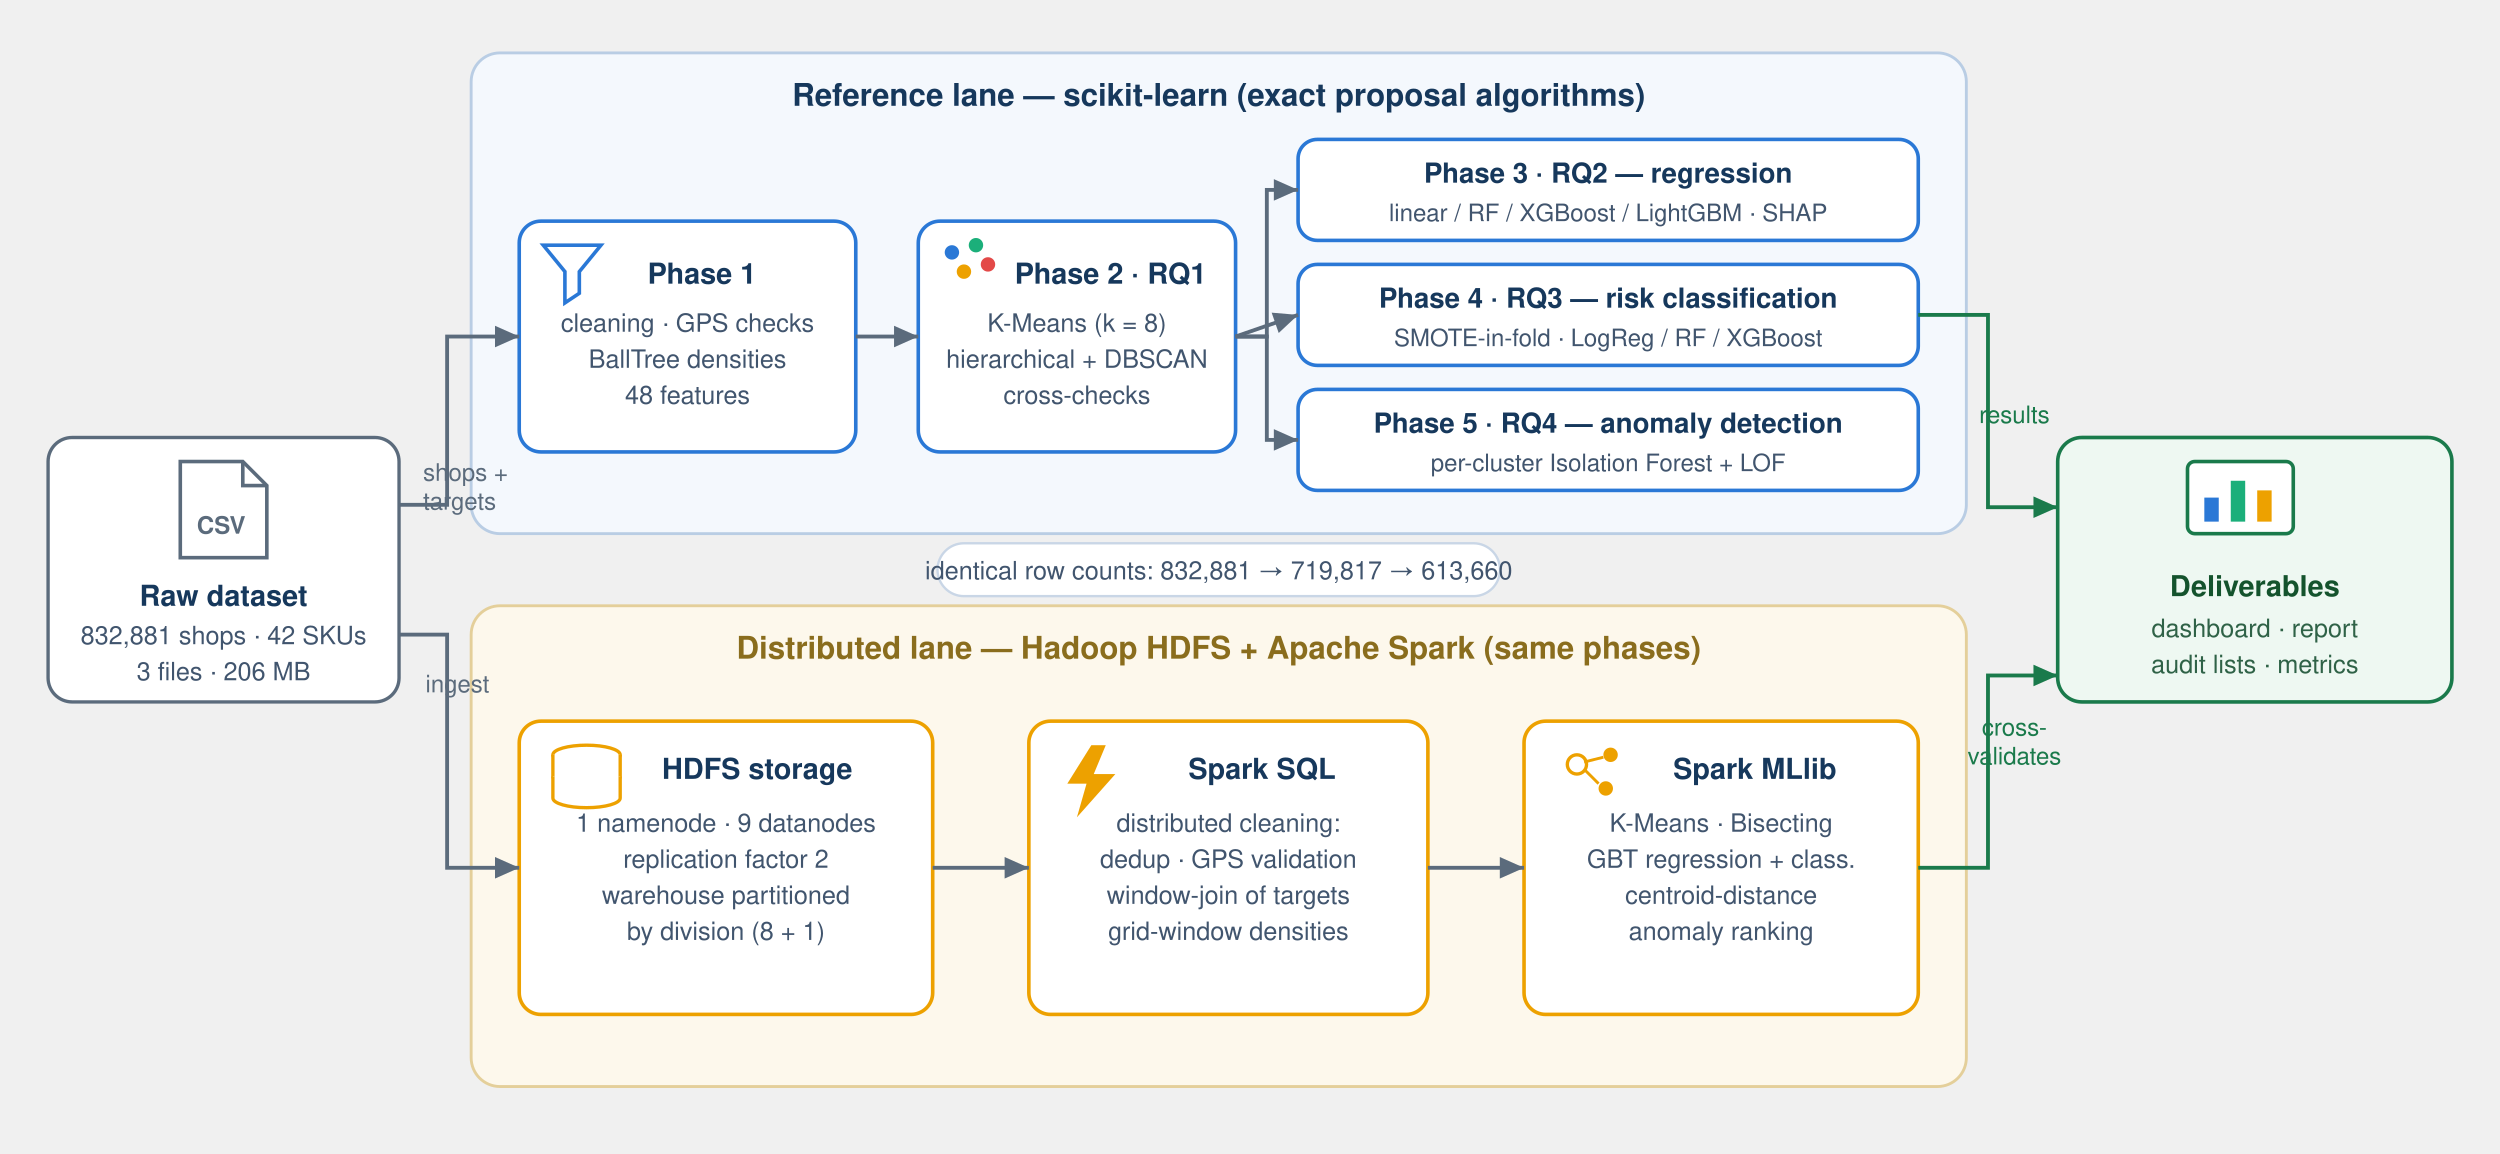
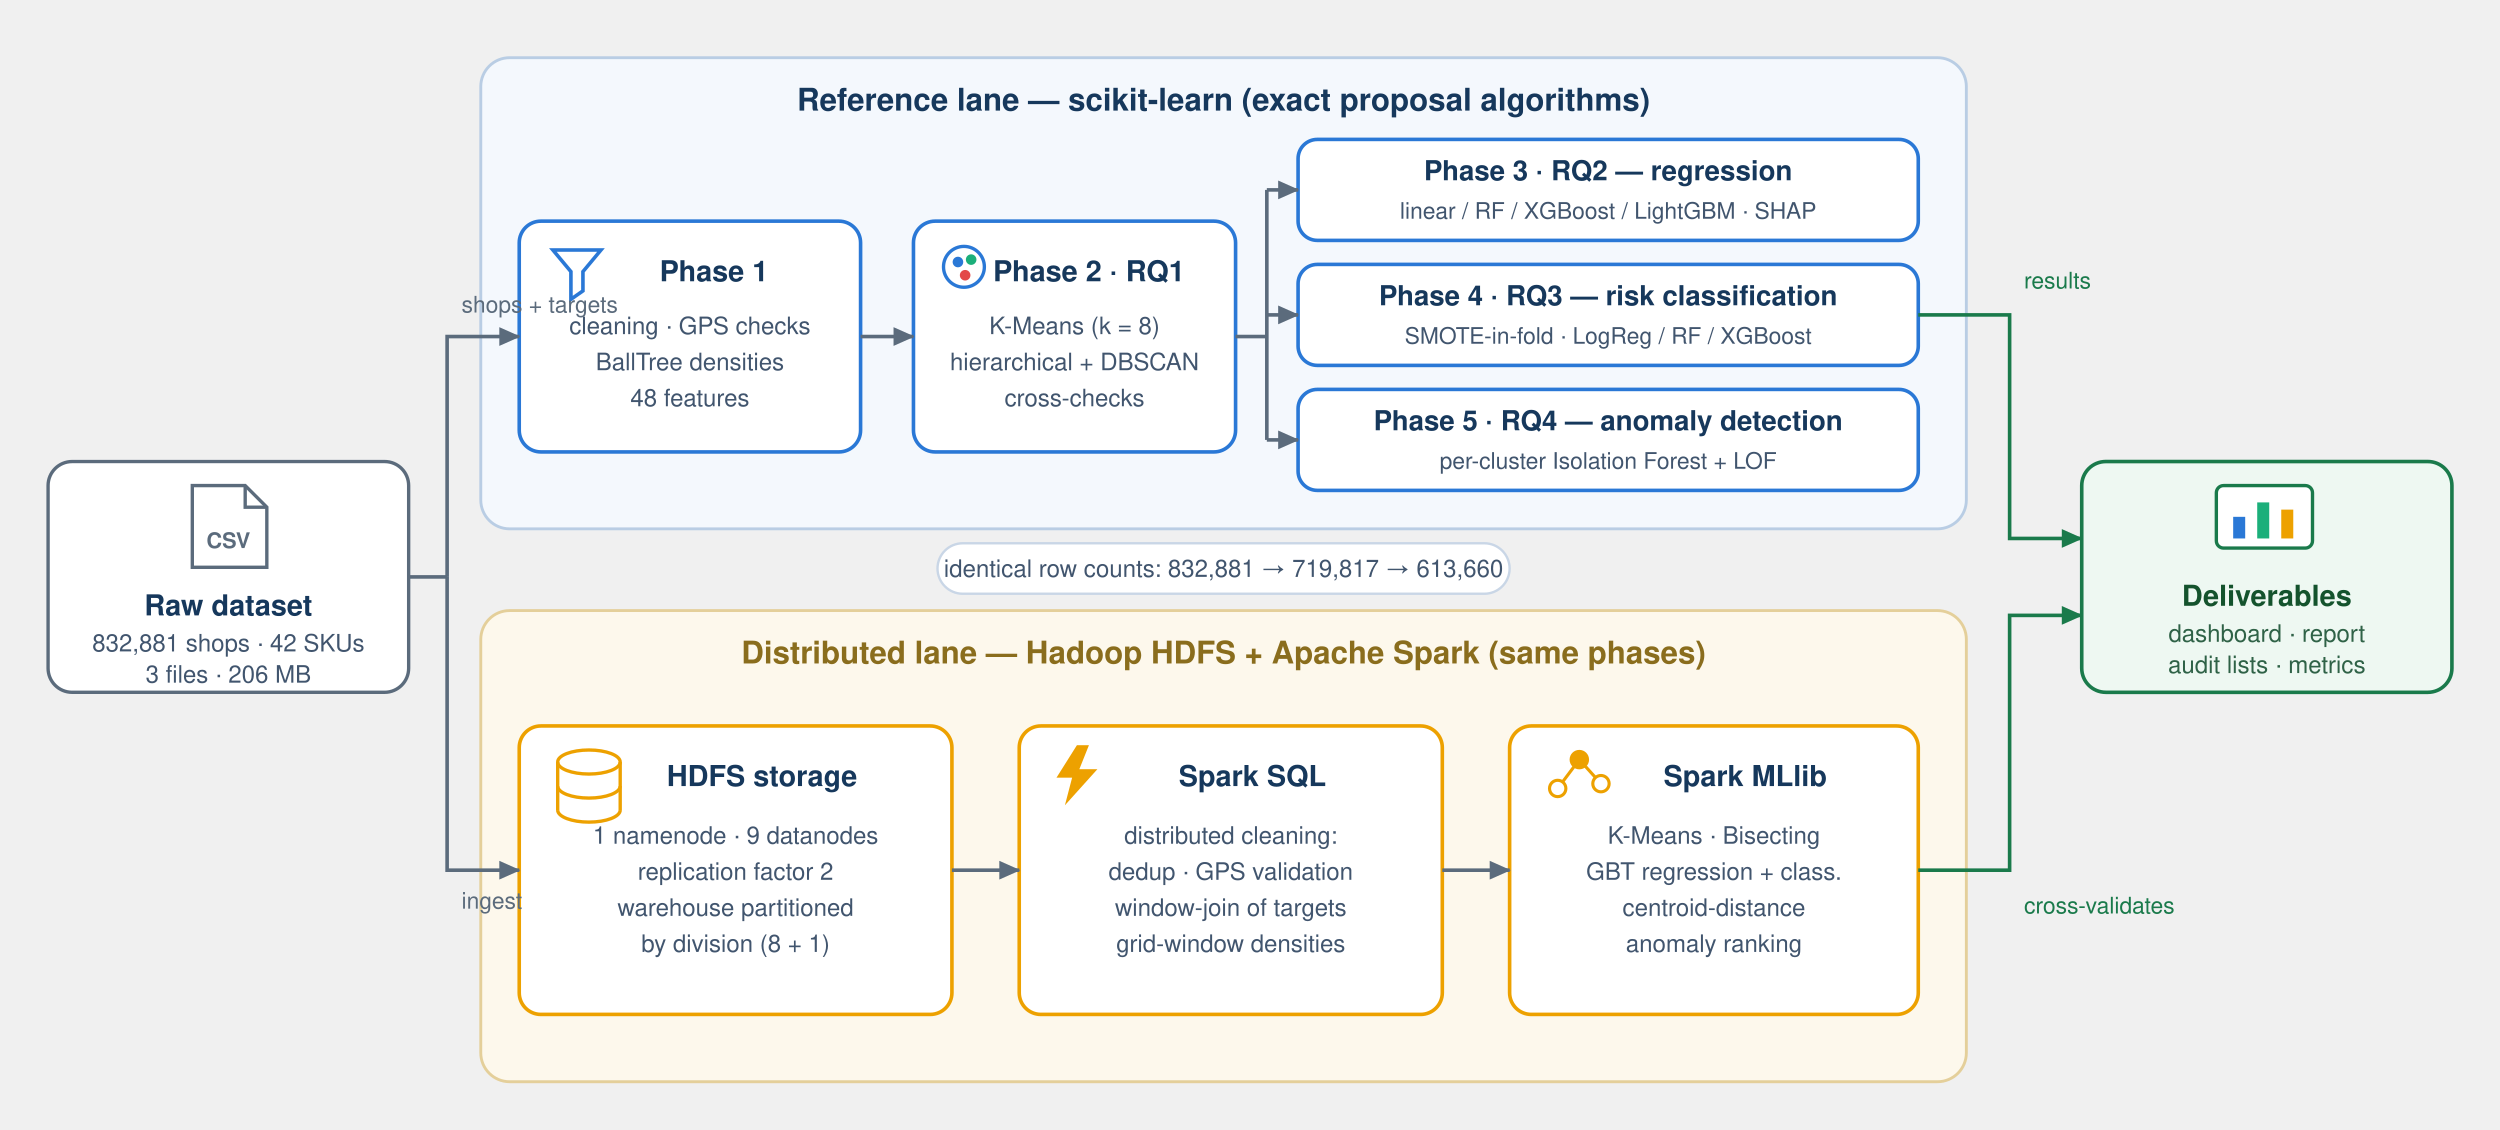
- <svg xmlns="http://www.w3.org/2000/svg" width="1040" height="480" viewBox="0 0 1040 480" font-family="Helvetica, Arial, sans-serif">
+ <svg xmlns="http://www.w3.org/2000/svg" width="1040" height="470" viewBox="0 0 1040 470" font-family="Helvetica, Arial, sans-serif">
  <defs>
-     <marker id="a" viewBox="0 0 10 10" refX="9" refY="5" markerWidth="7" markerHeight="7" orient="auto-start-reverse">
+     <marker id="a" viewBox="0 0 10 10" refX="8.5" refY="5" markerWidth="6.5" markerHeight="6.5" orient="auto-start-reverse">
      <path d="M 0 1 L 9 5 L 0 9 z" fill="#5B6B7C" />
    </marker>
-     <marker id="ag" viewBox="0 0 10 10" refX="9" refY="5" markerWidth="7" markerHeight="7" orient="auto-start-reverse">
+     <marker id="ag" viewBox="0 0 10 10" refX="8.5" refY="5" markerWidth="6.5" markerHeight="6.5" orient="auto-start-reverse">
      <path d="M 0 1 L 9 5 L 0 9 z" fill="#1a7a4b" />
    </marker>
  </defs>
-   <rect x="196" y="22" width="622" height="200" rx="12" fill="#f4f8fd" stroke="#b9cde4" stroke-width="1.2" />
-   <text x="507" y="44" text-anchor="middle" font-size="13" font-weight="bold" fill="#16385C">Reference lane — scikit-learn (exact proposal algorithms)</text>
-   <rect x="196" y="252" width="622" height="200" rx="12" fill="#fdf8ec" stroke="#e4cf9a" stroke-width="1.2" />
-   <text x="507" y="274" text-anchor="middle" font-size="13" font-weight="bold" fill="#8a6d1d">Distributed lane — Hadoop HDFS + Apache Spark (same phases)</text>
-   <g>
-     <rect x="20" y="182" width="146" height="110" rx="10" fill="#ffffff" stroke="#5B6B7C" stroke-width="1.4" />
-     <g transform="translate(73,192)">
-       <path d="M2 0 h26 l10 10 v30 h-36 z" fill="#fff" stroke="#5B6B7C" stroke-width="1.5" />
-       <path d="M28 0 v10 h10" fill="none" stroke="#5B6B7C" stroke-width="1.5" />
-       <text x="19" y="30" text-anchor="middle" font-size="10" fill="#5B6B7C" font-weight="bold">CSV</text>
-     </g>
-     <text x="93" y="252" text-anchor="middle" font-size="12" font-weight="bold" fill="#16385C">Raw dataset</text>
-     <text x="93" y="268" text-anchor="middle" font-size="10.5" fill="#41556E">832,881 shops · 42 SKUs</text>
-     <text x="93" y="283" text-anchor="middle" font-size="10.5" fill="#41556E">3 files · 206 MB</text>
+   <rect x="200" y="24" width="618" height="196" rx="12" fill="#f4f8fd" stroke="#b9cde4" stroke-width="1.2" />
+   <text x="509" y="46" text-anchor="middle" font-size="13" font-weight="bold" fill="#16385C">Reference lane — scikit-learn (exact proposal algorithms)</text>
+   <rect x="200" y="254" width="618" height="196" rx="12" fill="#fdf8ec" stroke="#e4cf9a" stroke-width="1.2" />
+   <text x="509" y="276" text-anchor="middle" font-size="13" font-weight="bold" fill="#8a6d1d">Distributed lane — Hadoop HDFS + Apache Spark (same phases)</text>
+   <rect x="20" y="192" width="150" height="96" rx="10" fill="#ffffff" stroke="#5B6B7C" stroke-width="1.4" />
+   <g transform="translate(78,202)">
+     <path d="M2 0 h22 l9 9 v25 h-31 z" fill="#fff" stroke="#5B6B7C" stroke-width="1.4" />
+     <path d="M24 0 v9 h9" fill="none" stroke="#5B6B7C" stroke-width="1.4" />
+     <text x="17" y="26" text-anchor="middle" font-size="9" fill="#5B6B7C" font-weight="bold">CSV</text>
  </g>
-   <g>
-     <rect x="216" y="92" width="140" height="96" rx="9" fill="#fff" stroke="#2a78d6" stroke-width="1.5" />
-     <g transform="translate(226,102)" fill="none" stroke="#2a78d6" stroke-width="1.5">
-       <path d="M0 0 h24 l-9 11 v9 l-6 4 v-13 z" />
-     </g>
-     <text x="292" y="118" text-anchor="middle" font-size="12" font-weight="bold" fill="#16385C">Phase 1</text>
-     <text x="286" y="138" text-anchor="middle" font-size="10.5" fill="#41556E">cleaning · GPS checks</text>
-     <text x="286" y="153" text-anchor="middle" font-size="10.5" fill="#41556E">BallTree densities</text>
-     <text x="286" y="168" text-anchor="middle" font-size="10.5" fill="#41556E">48 features</text>
+   <text x="95" y="256" text-anchor="middle" font-size="12" font-weight="bold" fill="#16385C">Raw dataset</text>
+   <text x="95" y="271" text-anchor="middle" font-size="10" fill="#41556E">832,881 shops · 42 SKUs</text>
+   <text x="95" y="284" text-anchor="middle" font-size="10" fill="#41556E">3 files · 206 MB</text>
+   <rect x="216" y="92" width="142" height="96" rx="9" fill="#fff" stroke="#2a78d6" stroke-width="1.5" />
+   <g transform="translate(230,104)" fill="none" stroke="#2a78d6" stroke-width="1.5">
+     <path d="M0 0 h20 l-7.5 9 v8 l-5 3.5 v-11.5 z" />
  </g>
-   <g>
-     <rect x="382" y="92" width="132" height="96" rx="9" fill="#fff" stroke="#2a78d6" stroke-width="1.5" />
-     <g transform="translate(390,98)">
-       <circle cx="6" cy="7" r="3" fill="#2a78d6" />
-       <circle cx="16" cy="4" r="3" fill="#1baf7a" />
-       <circle cx="11" cy="15" r="3" fill="#eda100" />
-       <circle cx="21" cy="12" r="3" fill="#e34948" />
-     </g>
-     <text x="462" y="118" text-anchor="middle" font-size="12" font-weight="bold" fill="#16385C">Phase 2 · RQ1</text>
-     <text x="448" y="138" text-anchor="middle" font-size="10.5" fill="#41556E">K-Means (k = 8)</text>
-     <text x="448" y="153" text-anchor="middle" font-size="10.5" fill="#41556E">hierarchical + DBSCAN</text>
-     <text x="448" y="168" text-anchor="middle" font-size="10.5" fill="#41556E">cross-checks</text>
+   <text x="297" y="117" text-anchor="middle" font-size="12" font-weight="bold" fill="#16385C">Phase 1</text>
+   <text x="287" y="139" text-anchor="middle" font-size="10" fill="#41556E">cleaning · GPS checks</text>
+   <text x="287" y="154" text-anchor="middle" font-size="10" fill="#41556E">BallTree densities</text>
+   <text x="287" y="169" text-anchor="middle" font-size="10" fill="#41556E">48 features</text>
+   <rect x="380" y="92" width="134" height="96" rx="9" fill="#fff" stroke="#2a78d6" stroke-width="1.5" />
+   <g transform="translate(392,102)">
+     <circle cx="9" cy="9" r="8.5" fill="none" stroke="#2a78d6" stroke-width="1.4" />
+     <circle cx="6.5" cy="7" r="2.2" fill="#2a78d6" />
+     <circle cx="12" cy="6" r="2.2" fill="#1baf7a" />
+     <circle cx="9.5" cy="12.5" r="2.2" fill="#e34948" />
  </g>
-   <g>
-     <rect x="540" y="58" width="258" height="42" rx="8" fill="#fff" stroke="#2a78d6" stroke-width="1.5" />
-     <text x="669" y="76" text-anchor="middle" font-size="11.5" font-weight="bold" fill="#16385C">Phase 3 · RQ2 — regression</text>
-     <text x="669" y="92" text-anchor="middle" font-size="10" fill="#41556E">linear / RF / XGBoost / LightGBM · SHAP</text>
-     <rect x="540" y="110" width="258" height="42" rx="8" fill="#fff" stroke="#2a78d6" stroke-width="1.5" />
-     <text x="669" y="128" text-anchor="middle" font-size="11.5" font-weight="bold" fill="#16385C">Phase 4 · RQ3 — risk classification</text>
-     <text x="669" y="144" text-anchor="middle" font-size="10" fill="#41556E">SMOTE-in-fold · LogReg / RF / XGBoost</text>
-     <rect x="540" y="162" width="258" height="42" rx="8" fill="#fff" stroke="#2a78d6" stroke-width="1.5" />
-     <text x="669" y="180" text-anchor="middle" font-size="11.5" font-weight="bold" fill="#16385C">Phase 5 · RQ4 — anomaly detection</text>
-     <text x="669" y="196" text-anchor="middle" font-size="10" fill="#41556E">per-cluster Isolation Forest + LOF</text>
+   <text x="453" y="117" text-anchor="middle" font-size="12" font-weight="bold" fill="#16385C">Phase 2 · RQ1</text>
+   <text x="447" y="139" text-anchor="middle" font-size="10" fill="#41556E">K-Means (k = 8)</text>
+   <text x="447" y="154" text-anchor="middle" font-size="10" fill="#41556E">hierarchical + DBSCAN</text>
+   <text x="447" y="169" text-anchor="middle" font-size="10" fill="#41556E">cross-checks</text>
+   <rect x="540" y="58" width="258" height="42" rx="8" fill="#fff" stroke="#2a78d6" stroke-width="1.5" />
+   <text x="669" y="75" text-anchor="middle" font-size="11.5" font-weight="bold" fill="#16385C">Phase 3 · RQ2 — regression</text>
+   <text x="669" y="91" text-anchor="middle" font-size="9.5" fill="#41556E">linear / RF / XGBoost / LightGBM · SHAP</text>
+   <rect x="540" y="110" width="258" height="42" rx="8" fill="#fff" stroke="#2a78d6" stroke-width="1.5" />
+   <text x="669" y="127" text-anchor="middle" font-size="11.5" font-weight="bold" fill="#16385C">Phase 4 · RQ3 — risk classification</text>
+   <text x="669" y="143" text-anchor="middle" font-size="9.5" fill="#41556E">SMOTE-in-fold · LogReg / RF / XGBoost</text>
+   <rect x="540" y="162" width="258" height="42" rx="8" fill="#fff" stroke="#2a78d6" stroke-width="1.5" />
+   <text x="669" y="179" text-anchor="middle" font-size="11.5" font-weight="bold" fill="#16385C">Phase 5 · RQ4 — anomaly detection</text>
+   <text x="669" y="195" text-anchor="middle" font-size="9.5" fill="#41556E">per-cluster Isolation Forest + LOF</text>
+   <rect x="216" y="302" width="180" height="120" rx="9" fill="#fff" stroke="#eda100" stroke-width="1.5" />
+   <g transform="translate(230,312)" stroke="#eda100" stroke-width="1.4" fill="none">
+     <ellipse cx="15" cy="5" rx="13" ry="5" />
+     <path d="M2 5 v20" />
+     <path d="M28 5 v20" />
+     <path d="M2 25 a13 5 0 0 0 26 0" />
+     <path d="M2 15 a13 5 0 0 0 26 0" />
  </g>
-   <g>
-     <rect x="216" y="300" width="172" height="122" rx="9" fill="#fff" stroke="#eda100" stroke-width="1.5" />
-     <g transform="translate(228,310)" stroke="#eda100" stroke-width="1.4" fill="#fff">
-       <ellipse cx="16" cy="4" rx="14" ry="4" />
-       <path d="M2 4 v9 a14 4 0 0 0 28 0 v-9" />
-       <path d="M2 13 v9 a14 4 0 0 0 28 0 v-9" />
-     </g>
-     <text x="315" y="324" text-anchor="middle" font-size="12" font-weight="bold" fill="#16385C">HDFS storage</text>
-     <text x="302" y="346" text-anchor="middle" font-size="10.5" fill="#41556E">1 namenode · 9 datanodes</text>
-     <text x="302" y="361" text-anchor="middle" font-size="10.5" fill="#41556E">replication factor 2</text>
-     <text x="302" y="376" text-anchor="middle" font-size="10.5" fill="#41556E">warehouse partitioned</text>
-     <text x="302" y="391" text-anchor="middle" font-size="10.5" fill="#41556E">by division (8 + 1)</text>
+   <text x="317" y="327" text-anchor="middle" font-size="12" font-weight="bold" fill="#16385C">HDFS storage</text>
+   <text x="306" y="351" text-anchor="middle" font-size="10" fill="#41556E">1 namenode · 9 datanodes</text>
+   <text x="306" y="366" text-anchor="middle" font-size="10" fill="#41556E">replication factor 2</text>
+   <text x="306" y="381" text-anchor="middle" font-size="10" fill="#41556E">warehouse partitioned</text>
+   <text x="306" y="396" text-anchor="middle" font-size="10" fill="#41556E">by division (8 + 1)</text>
+   <rect x="424" y="302" width="176" height="120" rx="9" fill="#fff" stroke="#eda100" stroke-width="1.5" />
+   <path transform="translate(438,310)" d="M10 0 L1.5 13.5 h6.5 L5 25 L18.5 10 h-7.5 L15 0 z" fill="#eda100" />
+   <text x="521" y="327" text-anchor="middle" font-size="12" font-weight="bold" fill="#16385C">Spark SQL</text>
+   <text x="512" y="351" text-anchor="middle" font-size="10" fill="#41556E">distributed cleaning:</text>
+   <text x="512" y="366" text-anchor="middle" font-size="10" fill="#41556E">dedup · GPS validation</text>
+   <text x="512" y="381" text-anchor="middle" font-size="10" fill="#41556E">window-join of targets</text>
+   <text x="512" y="396" text-anchor="middle" font-size="10" fill="#41556E">grid-window densities</text>
+   <rect x="628" y="302" width="170" height="120" rx="9" fill="#fff" stroke="#eda100" stroke-width="1.5" />
+   <g transform="translate(642,310)" stroke="#eda100" stroke-width="1.3">
+     <line x1="6" y1="18" x2="15" y2="6" />
+     <line x1="15" y1="6" x2="24" y2="16" />
+     <circle cx="6" cy="18" r="3.4" fill="#fff" />
+     <circle cx="15" cy="6" r="3.4" fill="#eda100" />
+     <circle cx="24" cy="16" r="3.4" fill="#fff" />
  </g>
-   <g>
-     <rect x="428" y="300" width="166" height="122" rx="9" fill="#fff" stroke="#eda100" stroke-width="1.5" />
-     <path transform="translate(442,310)" d="M12 0 L2 16 h8 L6 30 L22 12 h-9 L18 0 z" fill="#eda100" />
-     <text x="525" y="324" text-anchor="middle" font-size="12" font-weight="bold" fill="#16385C">Spark SQL</text>
-     <text x="511" y="346" text-anchor="middle" font-size="10.5" fill="#41556E">distributed cleaning:</text>
-     <text x="511" y="361" text-anchor="middle" font-size="10.5" fill="#41556E">dedup · GPS validation</text>
-     <text x="511" y="376" text-anchor="middle" font-size="10.5" fill="#41556E">window-join of targets</text>
-     <text x="511" y="391" text-anchor="middle" font-size="10.5" fill="#41556E">grid-window densities</text>
+   <text x="726" y="327" text-anchor="middle" font-size="12" font-weight="bold" fill="#16385C">Spark MLlib</text>
+   <text x="713" y="351" text-anchor="middle" font-size="10" fill="#41556E">K-Means · Bisecting</text>
+   <text x="713" y="366" text-anchor="middle" font-size="10" fill="#41556E">GBT regression + class.</text>
+   <text x="713" y="381" text-anchor="middle" font-size="10" fill="#41556E">centroid-distance</text>
+   <text x="713" y="396" text-anchor="middle" font-size="10" fill="#41556E">anomaly ranking</text>
+   <rect x="866" y="192" width="154" height="96" rx="10" fill="#eef8f2" stroke="#1a7a4b" stroke-width="1.5" />
+   <g transform="translate(922,202)">
+     <rect x="0" y="0" width="40" height="26" rx="3" fill="#fff" stroke="#1a7a4b" stroke-width="1.4" />
+     <rect x="7" y="13" width="5" height="9" fill="#2a78d6" />
+     <rect x="17" y="7" width="5" height="15" fill="#1baf7a" />
+     <rect x="27" y="10" width="5" height="12" fill="#eda100" />
  </g>
-   <g>
-     <rect x="634" y="300" width="164" height="122" rx="9" fill="#fff" stroke="#eda100" stroke-width="1.5" />
-     <g transform="translate(646,308)">
-       <circle cx="10" cy="10" r="4" fill="none" stroke="#eda100" stroke-width="1.4" />
-       <circle cx="24" cy="6" r="3" fill="#eda100" />
-       <circle cx="22" cy="20" r="3" fill="#eda100" />
-       <line x1="13" y1="9" x2="21" y2="7" stroke="#eda100" stroke-width="1.2" />
-       <line x1="13" y1="12" x2="19" y2="18" stroke="#eda100" stroke-width="1.2" />
-     </g>
-     <text x="730" y="324" text-anchor="middle" font-size="12" font-weight="bold" fill="#16385C">Spark MLlib</text>
-     <text x="716" y="346" text-anchor="middle" font-size="10.5" fill="#41556E">K-Means · Bisecting</text>
-     <text x="716" y="361" text-anchor="middle" font-size="10.5" fill="#41556E">GBT regression + class.</text>
-     <text x="716" y="376" text-anchor="middle" font-size="10.5" fill="#41556E">centroid-distance</text>
-     <text x="716" y="391" text-anchor="middle" font-size="10.5" fill="#41556E">anomaly ranking</text>
+   <text x="943" y="252" text-anchor="middle" font-size="12" font-weight="bold" fill="#14532d">Deliverables</text>
+   <text x="943" y="267" text-anchor="middle" font-size="10" fill="#2f6247">dashboard · report</text>
+   <text x="943" y="280" text-anchor="middle" font-size="10" fill="#2f6247">audit lists · metrics</text>
+   <g stroke="#5B6B7C" stroke-width="1.5" fill="none">
+     <path d="M170 240 H186" />
+     <path d="M186 240 V140 H216" marker-end="url(#a)" />
+     <path d="M186 240 V362 H216" marker-end="url(#a)" />
+     <path d="M358 140 H380" marker-end="url(#a)" />
+     <path d="M514 140 H527" />
+     <path d="M527 79 V183" />
+     <path d="M527 79 H540" marker-end="url(#a)" />
+     <path d="M527 131 H540" marker-end="url(#a)" />
+     <path d="M527 183 H540" marker-end="url(#a)" />
+     <path d="M396 362 H424" marker-end="url(#a)" />
+     <path d="M600 362 H628" marker-end="url(#a)" />
  </g>
-   <g>
-     <rect x="856" y="182" width="164" height="110" rx="10" fill="#eef8f2" stroke="#1a7a4b" stroke-width="1.5" />
-     <g transform="translate(910,192)">
-       <rect x="0" y="0" width="44" height="30" rx="3" fill="#fff" stroke="#1a7a4b" stroke-width="1.5" />
-       <rect x="7" y="15" width="6" height="10" fill="#2a78d6" />
-       <rect x="18" y="8" width="6" height="17" fill="#1baf7a" />
-       <rect x="29" y="12" width="6" height="13" fill="#eda100" />
-     </g>
-     <text x="938" y="248" text-anchor="middle" font-size="12" font-weight="bold" fill="#14532d">Deliverables</text>
-     <text x="938" y="265" text-anchor="middle" font-size="10.5" fill="#2f6247">dashboard · report</text>
-     <text x="938" y="280" text-anchor="middle" font-size="10.5" fill="#2f6247">audit lists · metrics</text>
+   <g stroke="#1a7a4b" stroke-width="1.5" fill="none">
+     <path d="M798 131 H836 V224 H866" marker-end="url(#ag)" />
+     <path d="M798 362 H836 V256 H866" marker-end="url(#ag)" />
  </g>
-   <g stroke="#5B6B7C" stroke-width="1.6" fill="none">
-     <path d="M166 210 h20 v-70 h30" marker-end="url(#a)" />
-     <path d="M166 264 h20 v97 h30" marker-end="url(#a)" />
-     <line x1="356" y1="140" x2="382" y2="140" marker-end="url(#a)" />
-     <path d="M514 140 h13 v-61 h13" marker-end="url(#a)" />
-     <line x1="514" y1="140" x2="540" y2="131" marker-end="url(#a)" />
-     <path d="M514 140 h13 v43 h13" marker-end="url(#a)" />
-     <line x1="388" y1="361" x2="428" y2="361" marker-end="url(#a)" />
-     <line x1="594" y1="361" x2="634" y2="361" marker-end="url(#a)" />
-   </g>
-   <g stroke="#1a7a4b" stroke-width="1.6" fill="none">
-     <path d="M798 131 h29 v80 h29" marker-end="url(#ag)" />
-     <path d="M798 361 h29 v-80 h29" marker-end="url(#ag)" />
-   </g>
-   <text x="176" y="200" font-size="10" fill="#5B6B7C">shops +</text>
-   <text x="176" y="212" font-size="10" fill="#5B6B7C">targets</text>
-   <text x="177" y="288" font-size="10" fill="#5B6B7C">ingest</text>
-   <text x="838" y="176" font-size="10" fill="#1a7a4b" text-anchor="middle">results</text>
-   <text x="838" y="306" font-size="10" fill="#1a7a4b" text-anchor="middle">cross-</text>
-   <text x="838" y="318" font-size="10" fill="#1a7a4b" text-anchor="middle">validates</text>
-   <g>
-     <rect x="390" y="226" width="234" height="22" rx="11" fill="#fff" stroke="#c9d6e6" stroke-width="1" />
-     <text x="507" y="241" text-anchor="middle" font-size="10.5" fill="#41556E">identical row counts: 832,881 → 719,817 → 613,660</text>
-   </g>
+   <text x="192" y="130" font-size="9.5" fill="#5B6B7C">shops + targets</text>
+   <text x="192" y="378" font-size="9.5" fill="#5B6B7C">ingest</text>
+   <text x="842" y="120" font-size="9.5" fill="#1a7a4b">results</text>
+   <text x="842" y="380" font-size="9.5" fill="#1a7a4b">cross-validates</text>
+   <rect x="390" y="226" width="238" height="21" rx="10.5" fill="#fff" stroke="#c9d6e6" stroke-width="1" />
+   <text x="509" y="240" text-anchor="middle" font-size="10" fill="#41556E">identical row counts: 832,881 → 719,817 → 613,660</text>
</svg>
